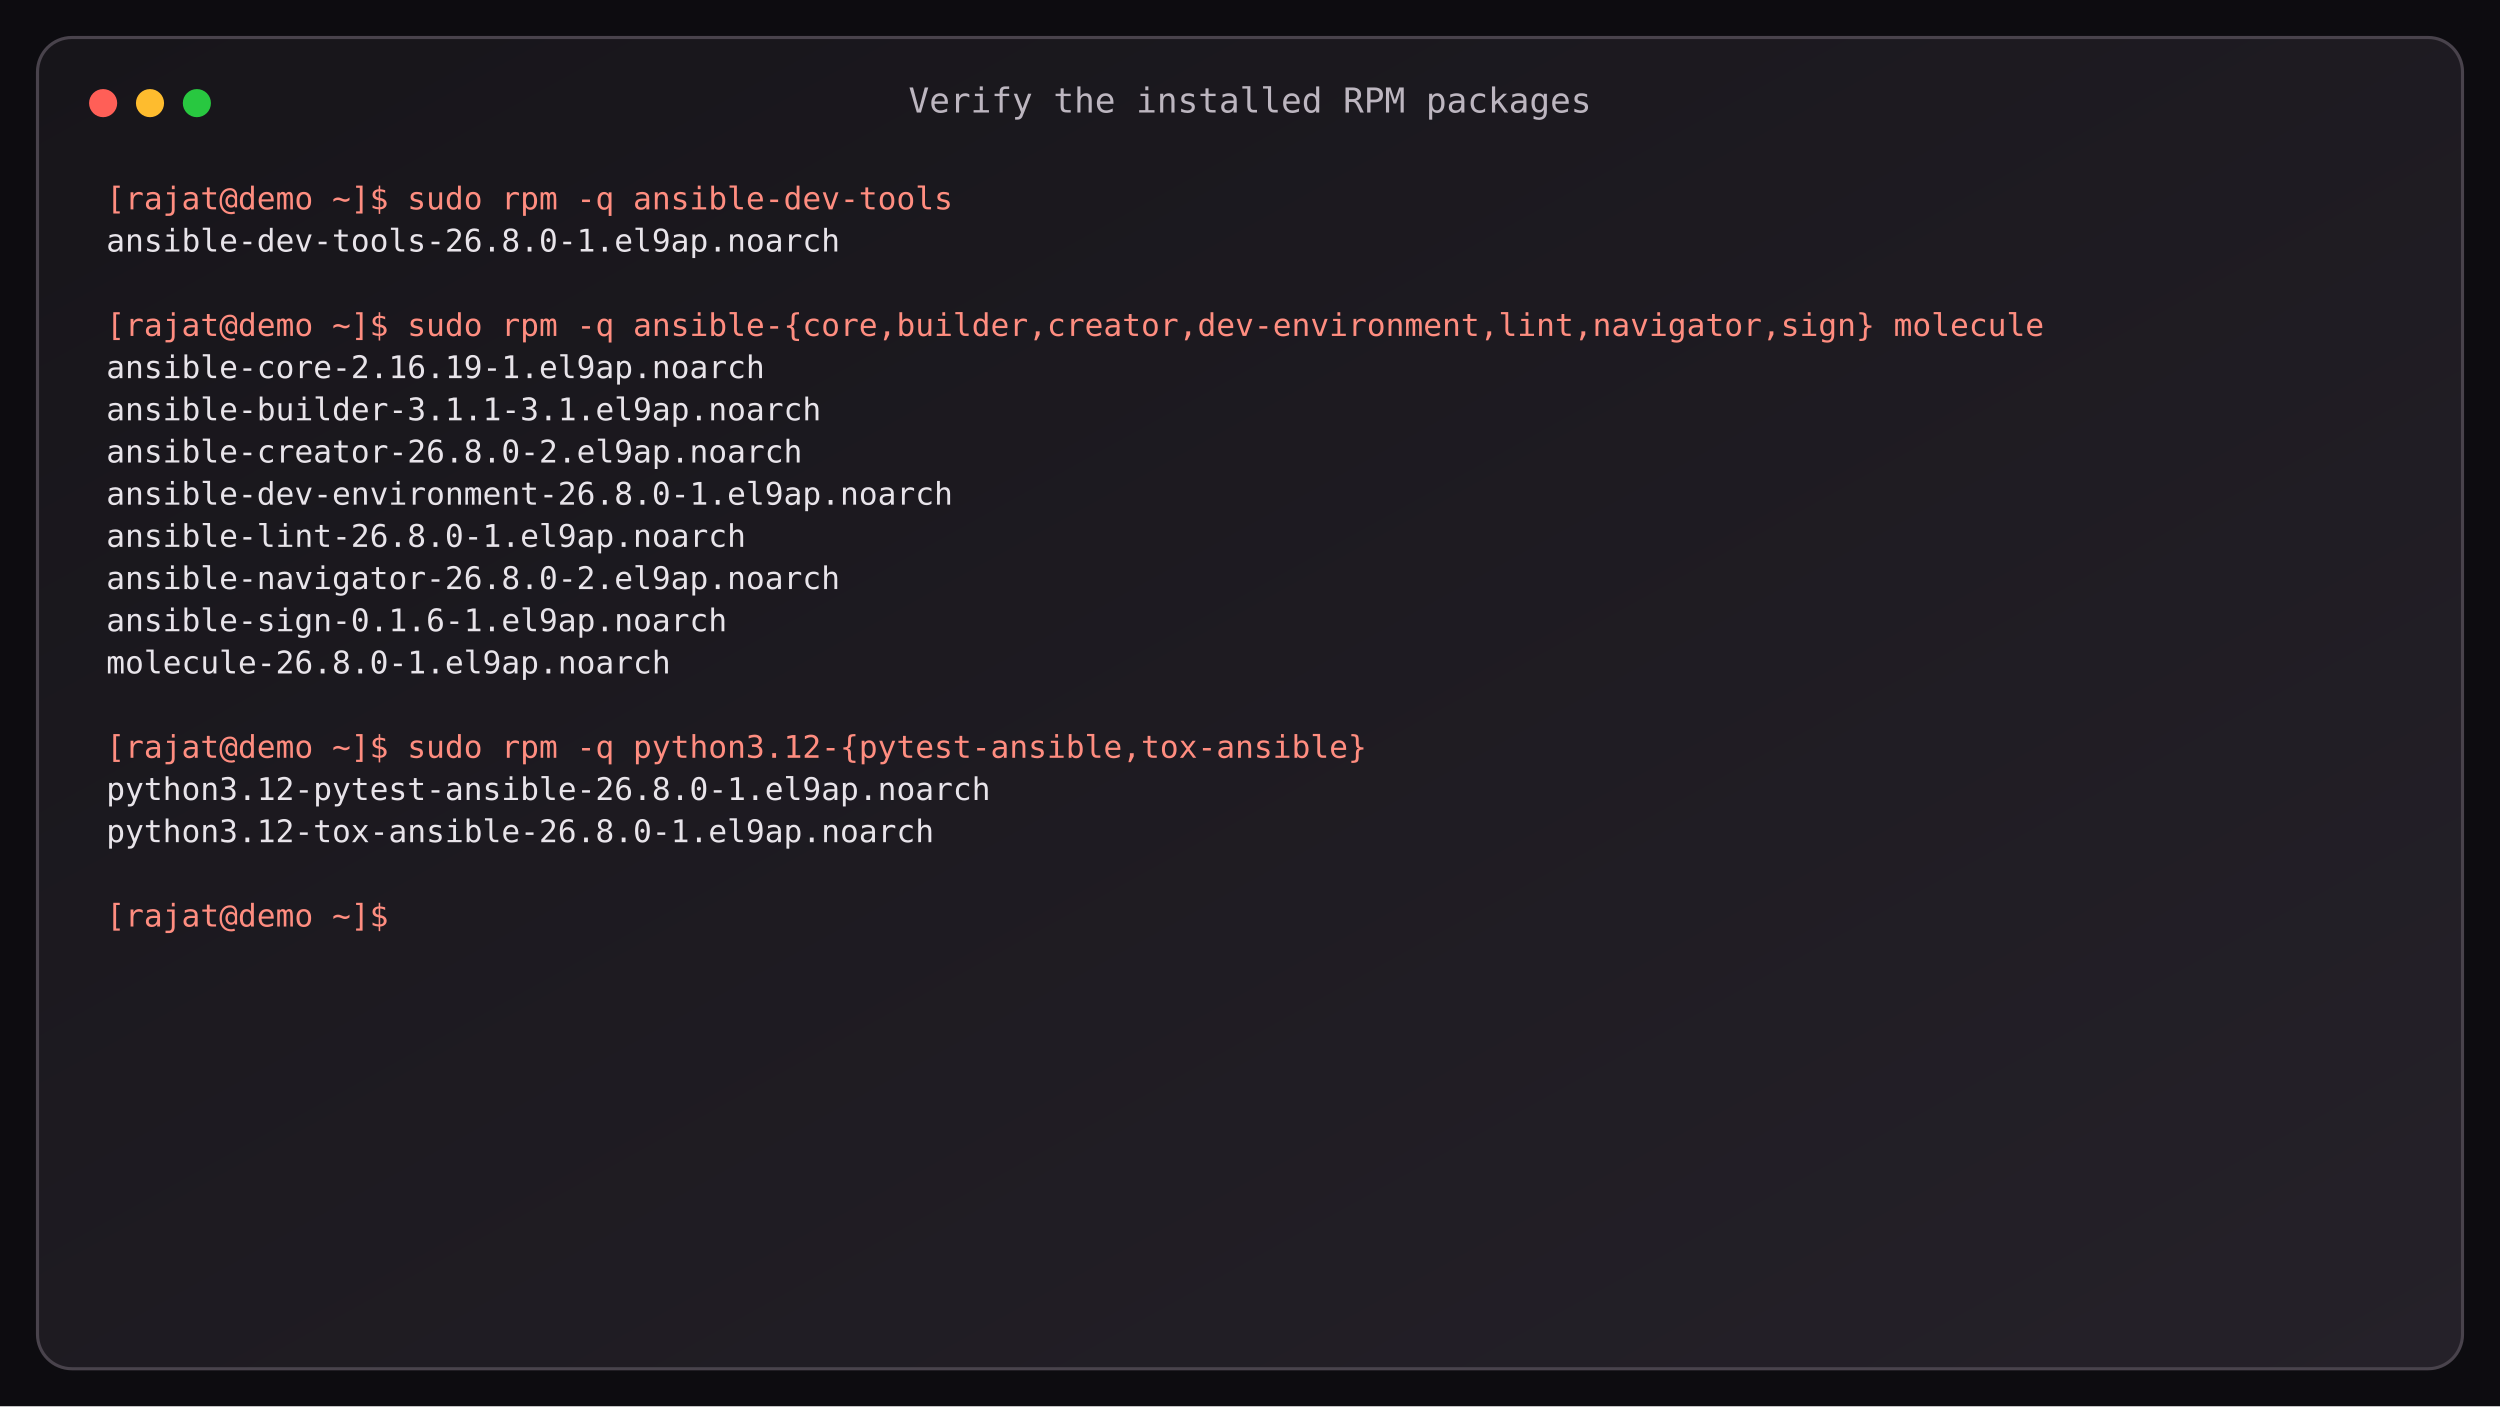
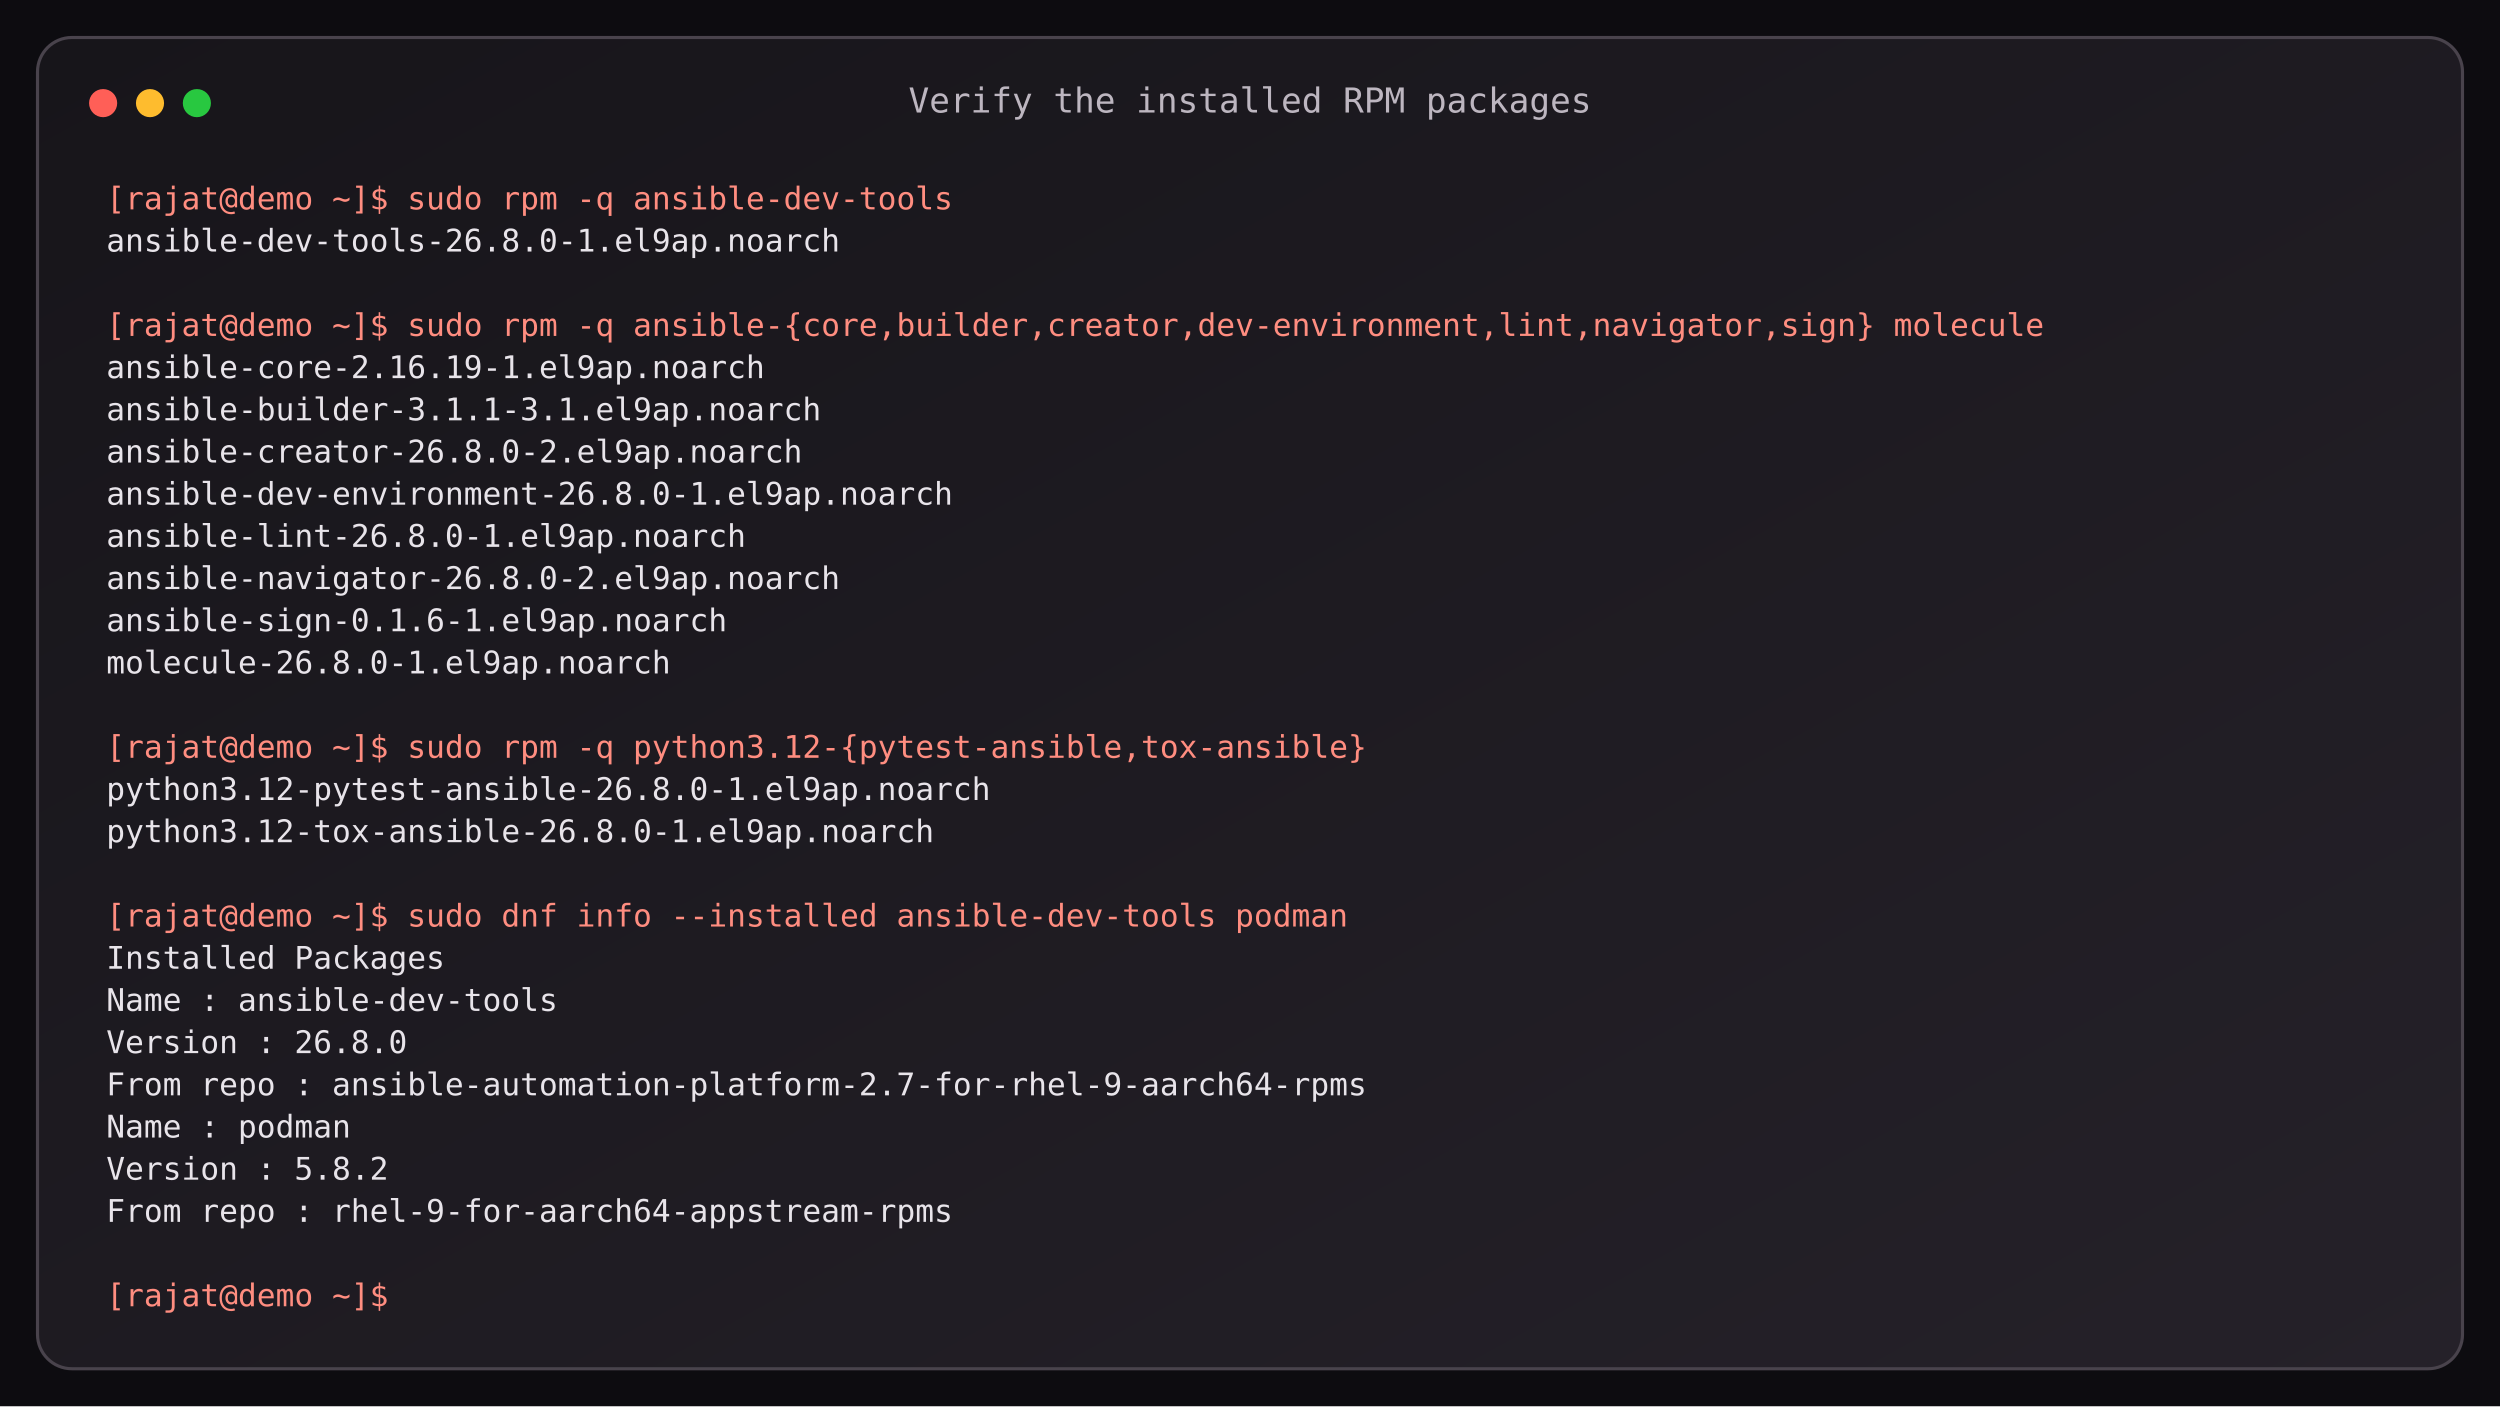
<svg xmlns="http://www.w3.org/2000/svg" width="1600" height="900" viewBox="0 0 1600 900" role="img" aria-labelledby="title desc">
  <defs>
    <linearGradient id="terminal" x1="0" y1="0" x2="1" y2="1">
      <stop offset="0" stop-color="#17151a" />
      <stop offset="1" stop-color="#252129" />
    </linearGradient>
  </defs>
  <rect width="1600" height="900" fill="#0d0c10" />
  <rect x="24" y="24" width="1552" height="852" rx="22" fill="url(#terminal)" stroke="#49434c" stroke-width="2" />
  <circle cx="66" cy="66" r="9" fill="#ff5f57" />
  <circle cx="96" cy="66" r="9" fill="#febc2e" />
  <circle cx="126" cy="66" r="9" fill="#28c840" />
  <text x="800" y="72" fill="#bdb6c0" text-anchor="middle" font-family="ui-monospace, SFMono-Regular, Menlo, monospace" font-size="22">Verify the installed RPM packages</text>
  <g font-family="ui-monospace, SFMono-Regular, Menlo, Consolas, monospace" font-size="20">
    <text x="68" y="134" fill="#ff8d80">[rajat@demo ~]$ sudo rpm -q ansible-dev-tools</text>
    <text x="68" y="161" fill="#e8e4ea">ansible-dev-tools-26.8.0-1.el9ap.noarch</text>
    <text x="68" y="188" fill="#e8e4ea"> </text>
    <text x="68" y="215" fill="#ff8d80">[rajat@demo ~]$ sudo rpm -q ansible-{core,builder,creator,dev-environment,lint,navigator,sign} molecule</text>
    <text x="68" y="242" fill="#e8e4ea">ansible-core-2.16.19-1.el9ap.noarch</text>
    <text x="68" y="269" fill="#e8e4ea">ansible-builder-3.1.1-3.1.el9ap.noarch</text>
    <text x="68" y="296" fill="#e8e4ea">ansible-creator-26.8.0-2.el9ap.noarch</text>
    <text x="68" y="323" fill="#e8e4ea">ansible-dev-environment-26.8.0-1.el9ap.noarch</text>
    <text x="68" y="350" fill="#e8e4ea">ansible-lint-26.8.0-1.el9ap.noarch</text>
    <text x="68" y="377" fill="#e8e4ea">ansible-navigator-26.8.0-2.el9ap.noarch</text>
    <text x="68" y="404" fill="#e8e4ea">ansible-sign-0.1.6-1.el9ap.noarch</text>
    <text x="68" y="431" fill="#e8e4ea">molecule-26.8.0-1.el9ap.noarch</text>
    <text x="68" y="458" fill="#e8e4ea"> </text>
    <text x="68" y="485" fill="#ff8d80">[rajat@demo ~]$ sudo rpm -q python3.12-{pytest-ansible,tox-ansible}</text>
    <text x="68" y="512" fill="#e8e4ea">python3.12-pytest-ansible-26.8.0-1.el9ap.noarch</text>
    <text x="68" y="539" fill="#e8e4ea">python3.12-tox-ansible-26.8.0-1.el9ap.noarch</text>
    <text x="68" y="566" fill="#e8e4ea"> </text>
-     <text x="68" y="593" fill="#ff8d80">[rajat@demo ~]$</text>
+     <text x="68" y="593" fill="#ff8d80">[rajat@demo ~]$ sudo dnf info --installed ansible-dev-tools podman</text>
+     <text x="68" y="620" fill="#e8e4ea">Installed Packages</text>
+     <text x="68" y="647" fill="#e8e4ea">Name         : ansible-dev-tools</text>
+     <text x="68" y="674" fill="#e8e4ea">Version      : 26.8.0</text>
+     <text x="68" y="701" fill="#e8e4ea">From repo    : ansible-automation-platform-2.7-for-rhel-9-aarch64-rpms</text>
+     <text x="68" y="728" fill="#e8e4ea">Name         : podman</text>
+     <text x="68" y="755" fill="#e8e4ea">Version      : 5.8.2</text>
+     <text x="68" y="782" fill="#e8e4ea">From repo    : rhel-9-for-aarch64-appstream-rpms</text>
+     <text x="68" y="809" fill="#e8e4ea"> </text>
+     <text x="68" y="836" fill="#ff8d80">[rajat@demo ~]$</text>
  </g>
</svg>
